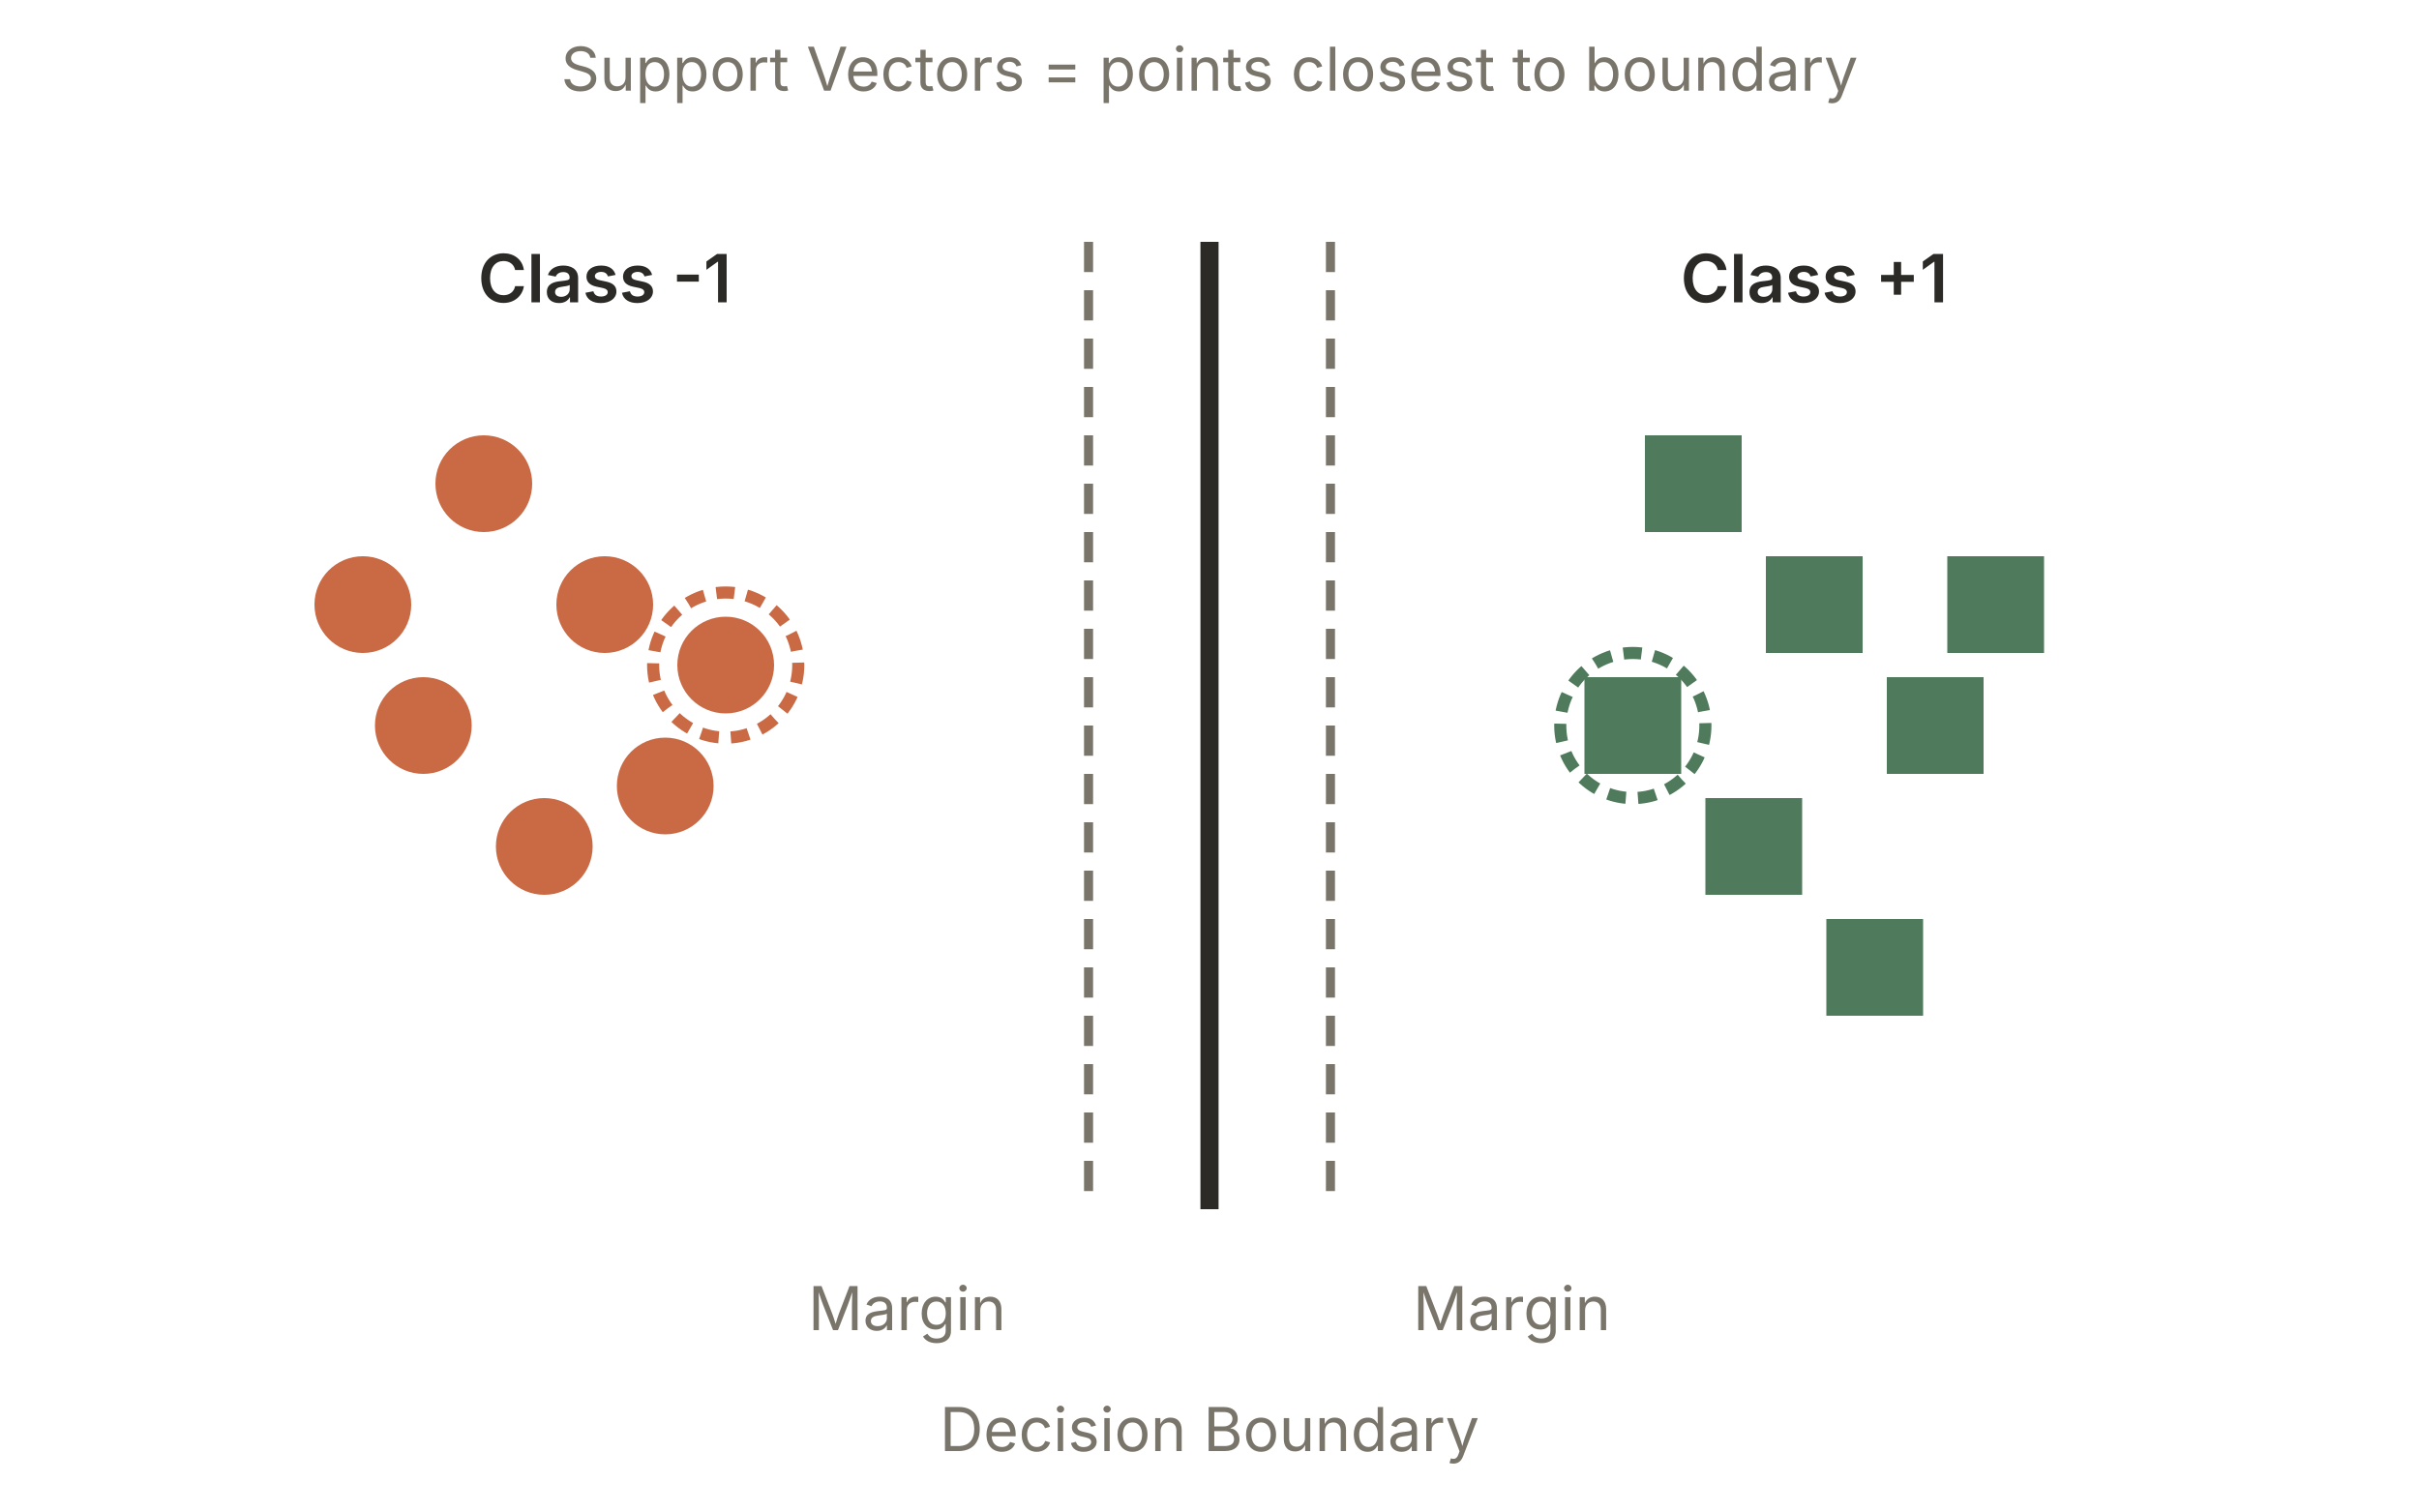
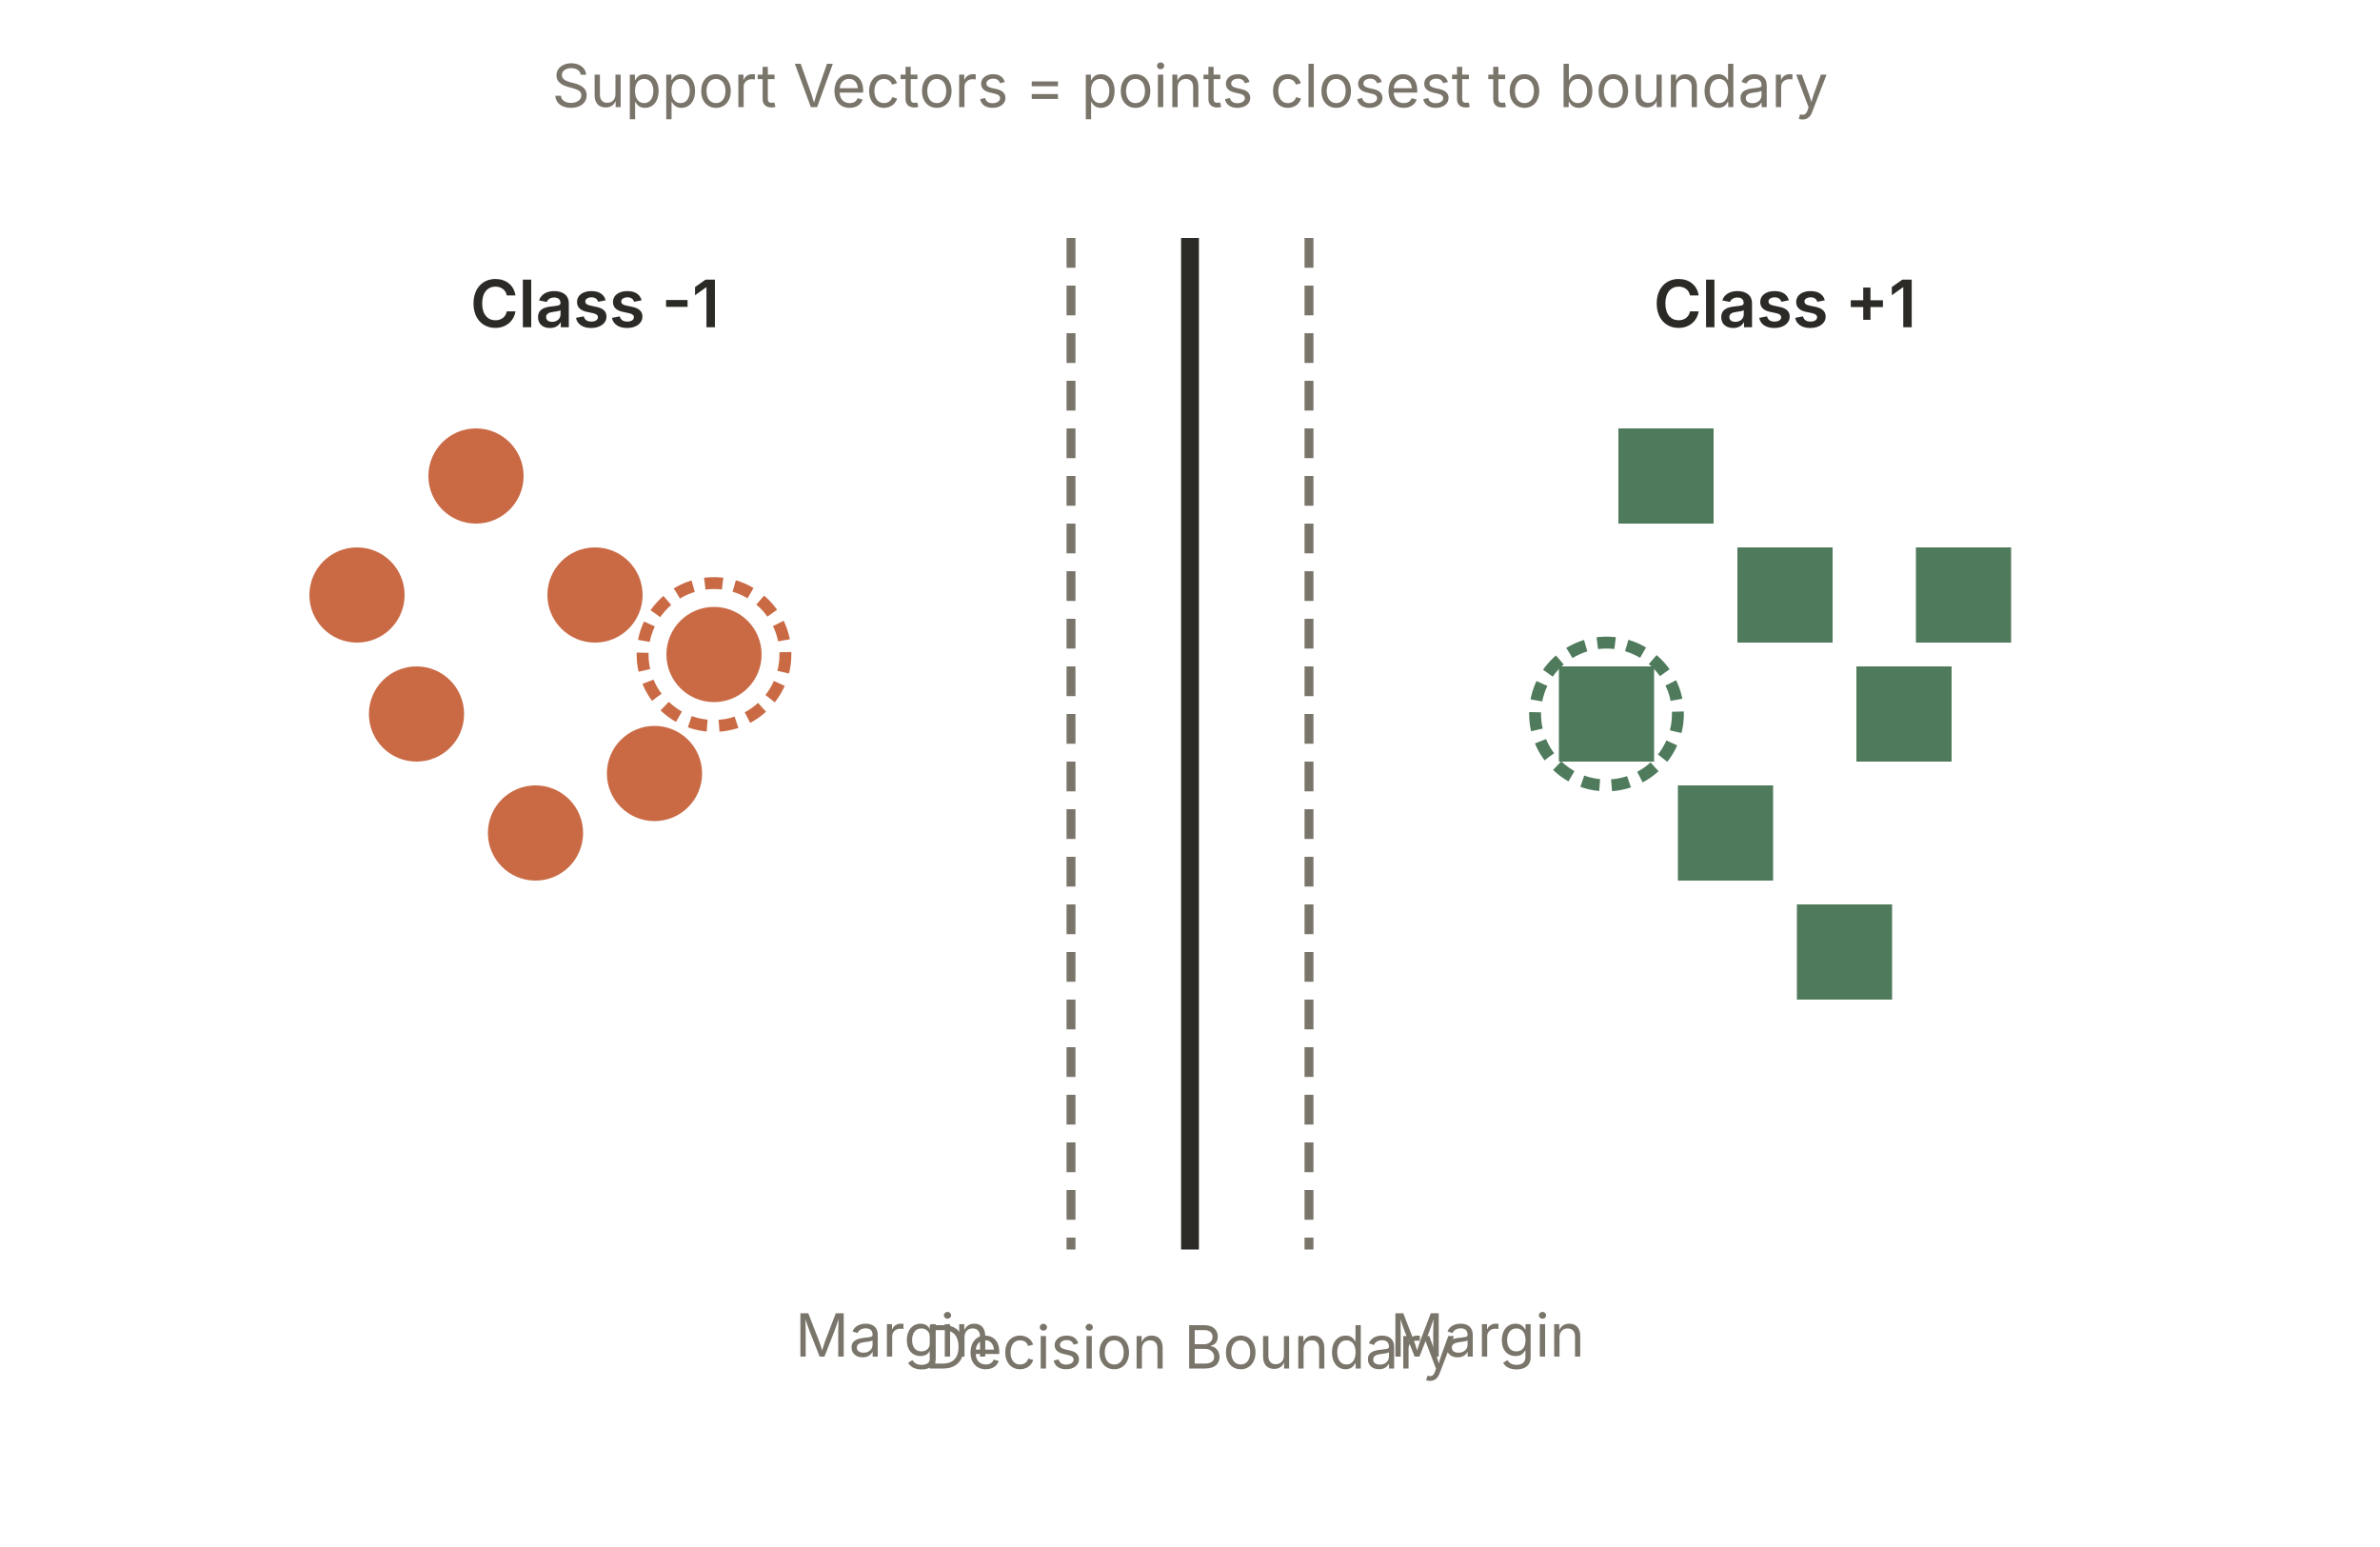
- <svg xmlns="http://www.w3.org/2000/svg" viewBox="0 0 400 250" font-family="Inter, sans-serif">
+ <svg xmlns="http://www.w3.org/2000/svg" viewBox="0 0 400 260" font-family="Inter, sans-serif">
  <defs>
    <style>
      .class-pos { fill: #4F7A5C; }
      .class-neg { fill: #C96A45; }
      .boundary { stroke: #2B2A26; stroke-width: 3; fill: none; }
      .margin { stroke: #7A756A; stroke-width: 1.5; stroke-dasharray: 5,3; fill: none; }
      .text { fill: #2B2A26; font-size: 11px; font-weight: 600; text-anchor: middle; }
      .label { fill: #7A756A; font-size: 10px; text-anchor: middle; }
    </style>
  </defs>
+   <text class="label" x="200" y="18" font-size="9">Support Vectors = points closest to boundary</text>
  <circle class="class-neg" cx="80" cy="80" r="8" />
  <circle class="class-neg" cx="100" cy="100" r="8" />
  <circle class="class-neg" cx="70" cy="120" r="8" />
  <circle class="class-neg" cx="90" cy="140" r="8" />
  <circle class="class-neg" cx="110" cy="130" r="8" />
  <circle class="class-neg" cx="60" cy="100" r="8" />
  <circle class="class-neg" cx="120" cy="110" r="8" />
  <rect class="class-pos" x="272" y="72" width="16" height="16" />
  <rect class="class-pos" x="292" y="92" width="16" height="16" />
  <rect class="class-pos" x="312" y="112" width="16" height="16" />
  <rect class="class-pos" x="282" y="132" width="16" height="16" />
  <rect class="class-pos" x="302" y="152" width="16" height="16" />
  <rect class="class-pos" x="322" y="92" width="16" height="16" />
  <rect class="class-pos" x="262" y="112" width="16" height="16" />
-   <line class="margin" x1="180" y1="40" x2="180" y2="200" />
-   <line class="boundary" x1="200" y1="40" x2="200" y2="200" />
-   <line class="margin" x1="220" y1="40" x2="220" y2="200" />
-   <text class="text" x="100" y="50">Class -1</text>
-   <text class="text" x="300" y="50">Class +1</text>
-   <text class="label" x="200" y="240">Decision Boundary</text>
-   <text class="label" x="150" y="220">Margin</text>
-   <text class="label" x="250" y="220">Margin</text>
+   <line class="margin" x1="180" y1="40" x2="180" y2="210" />
+   <line class="boundary" x1="200" y1="40" x2="200" y2="210" />
+   <line class="margin" x1="220" y1="40" x2="220" y2="210" />
+   <text class="text" x="100" y="55">Class -1</text>
+   <text class="text" x="300" y="55">Class +1</text>
+   <text class="label" x="200" y="230">Decision Boundary</text>
+   <text class="label" x="150" y="228">Margin</text>
+   <text class="label" x="250" y="228">Margin</text>
  <circle cx="120" cy="110" r="12" fill="none" stroke="#C96A45" stroke-width="2" stroke-dasharray="3,2" />
  <circle cx="270" cy="120" r="12" fill="none" stroke="#4F7A5C" stroke-width="2" stroke-dasharray="3,2" />
-   <text class="label" x="200" y="15" font-size="9">Support Vectors = points closest to boundary</text>
</svg>
